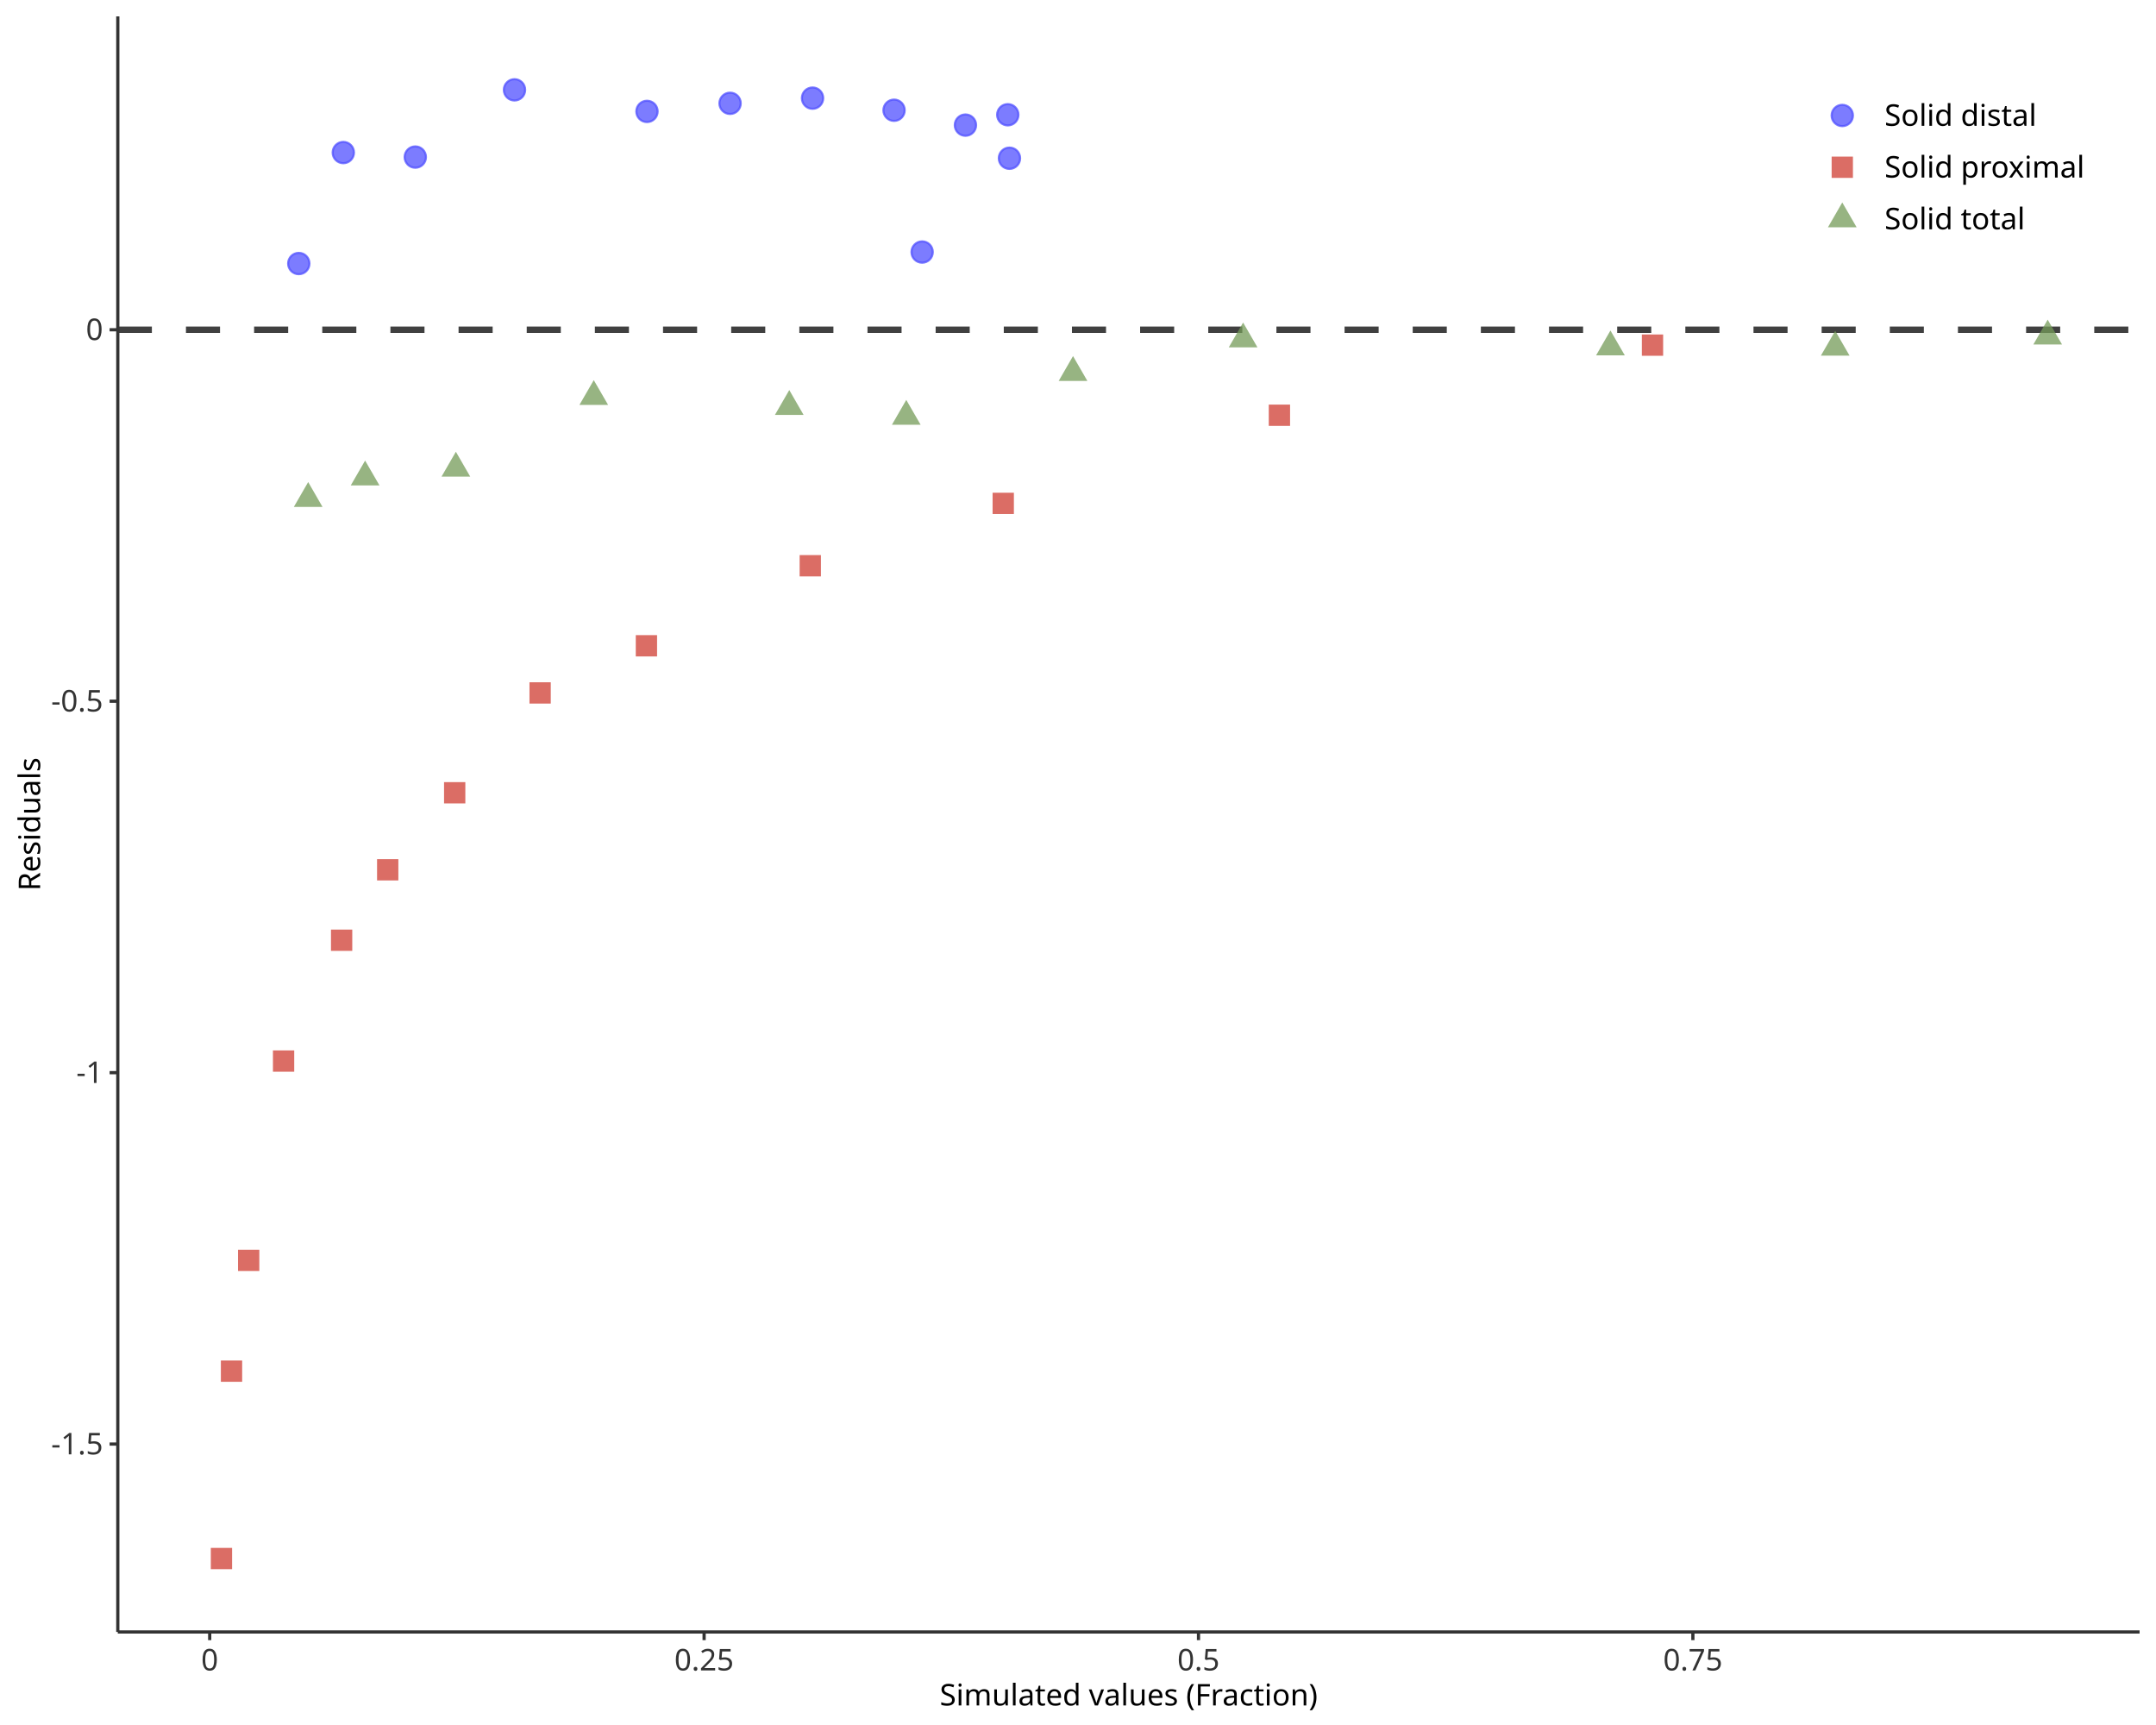
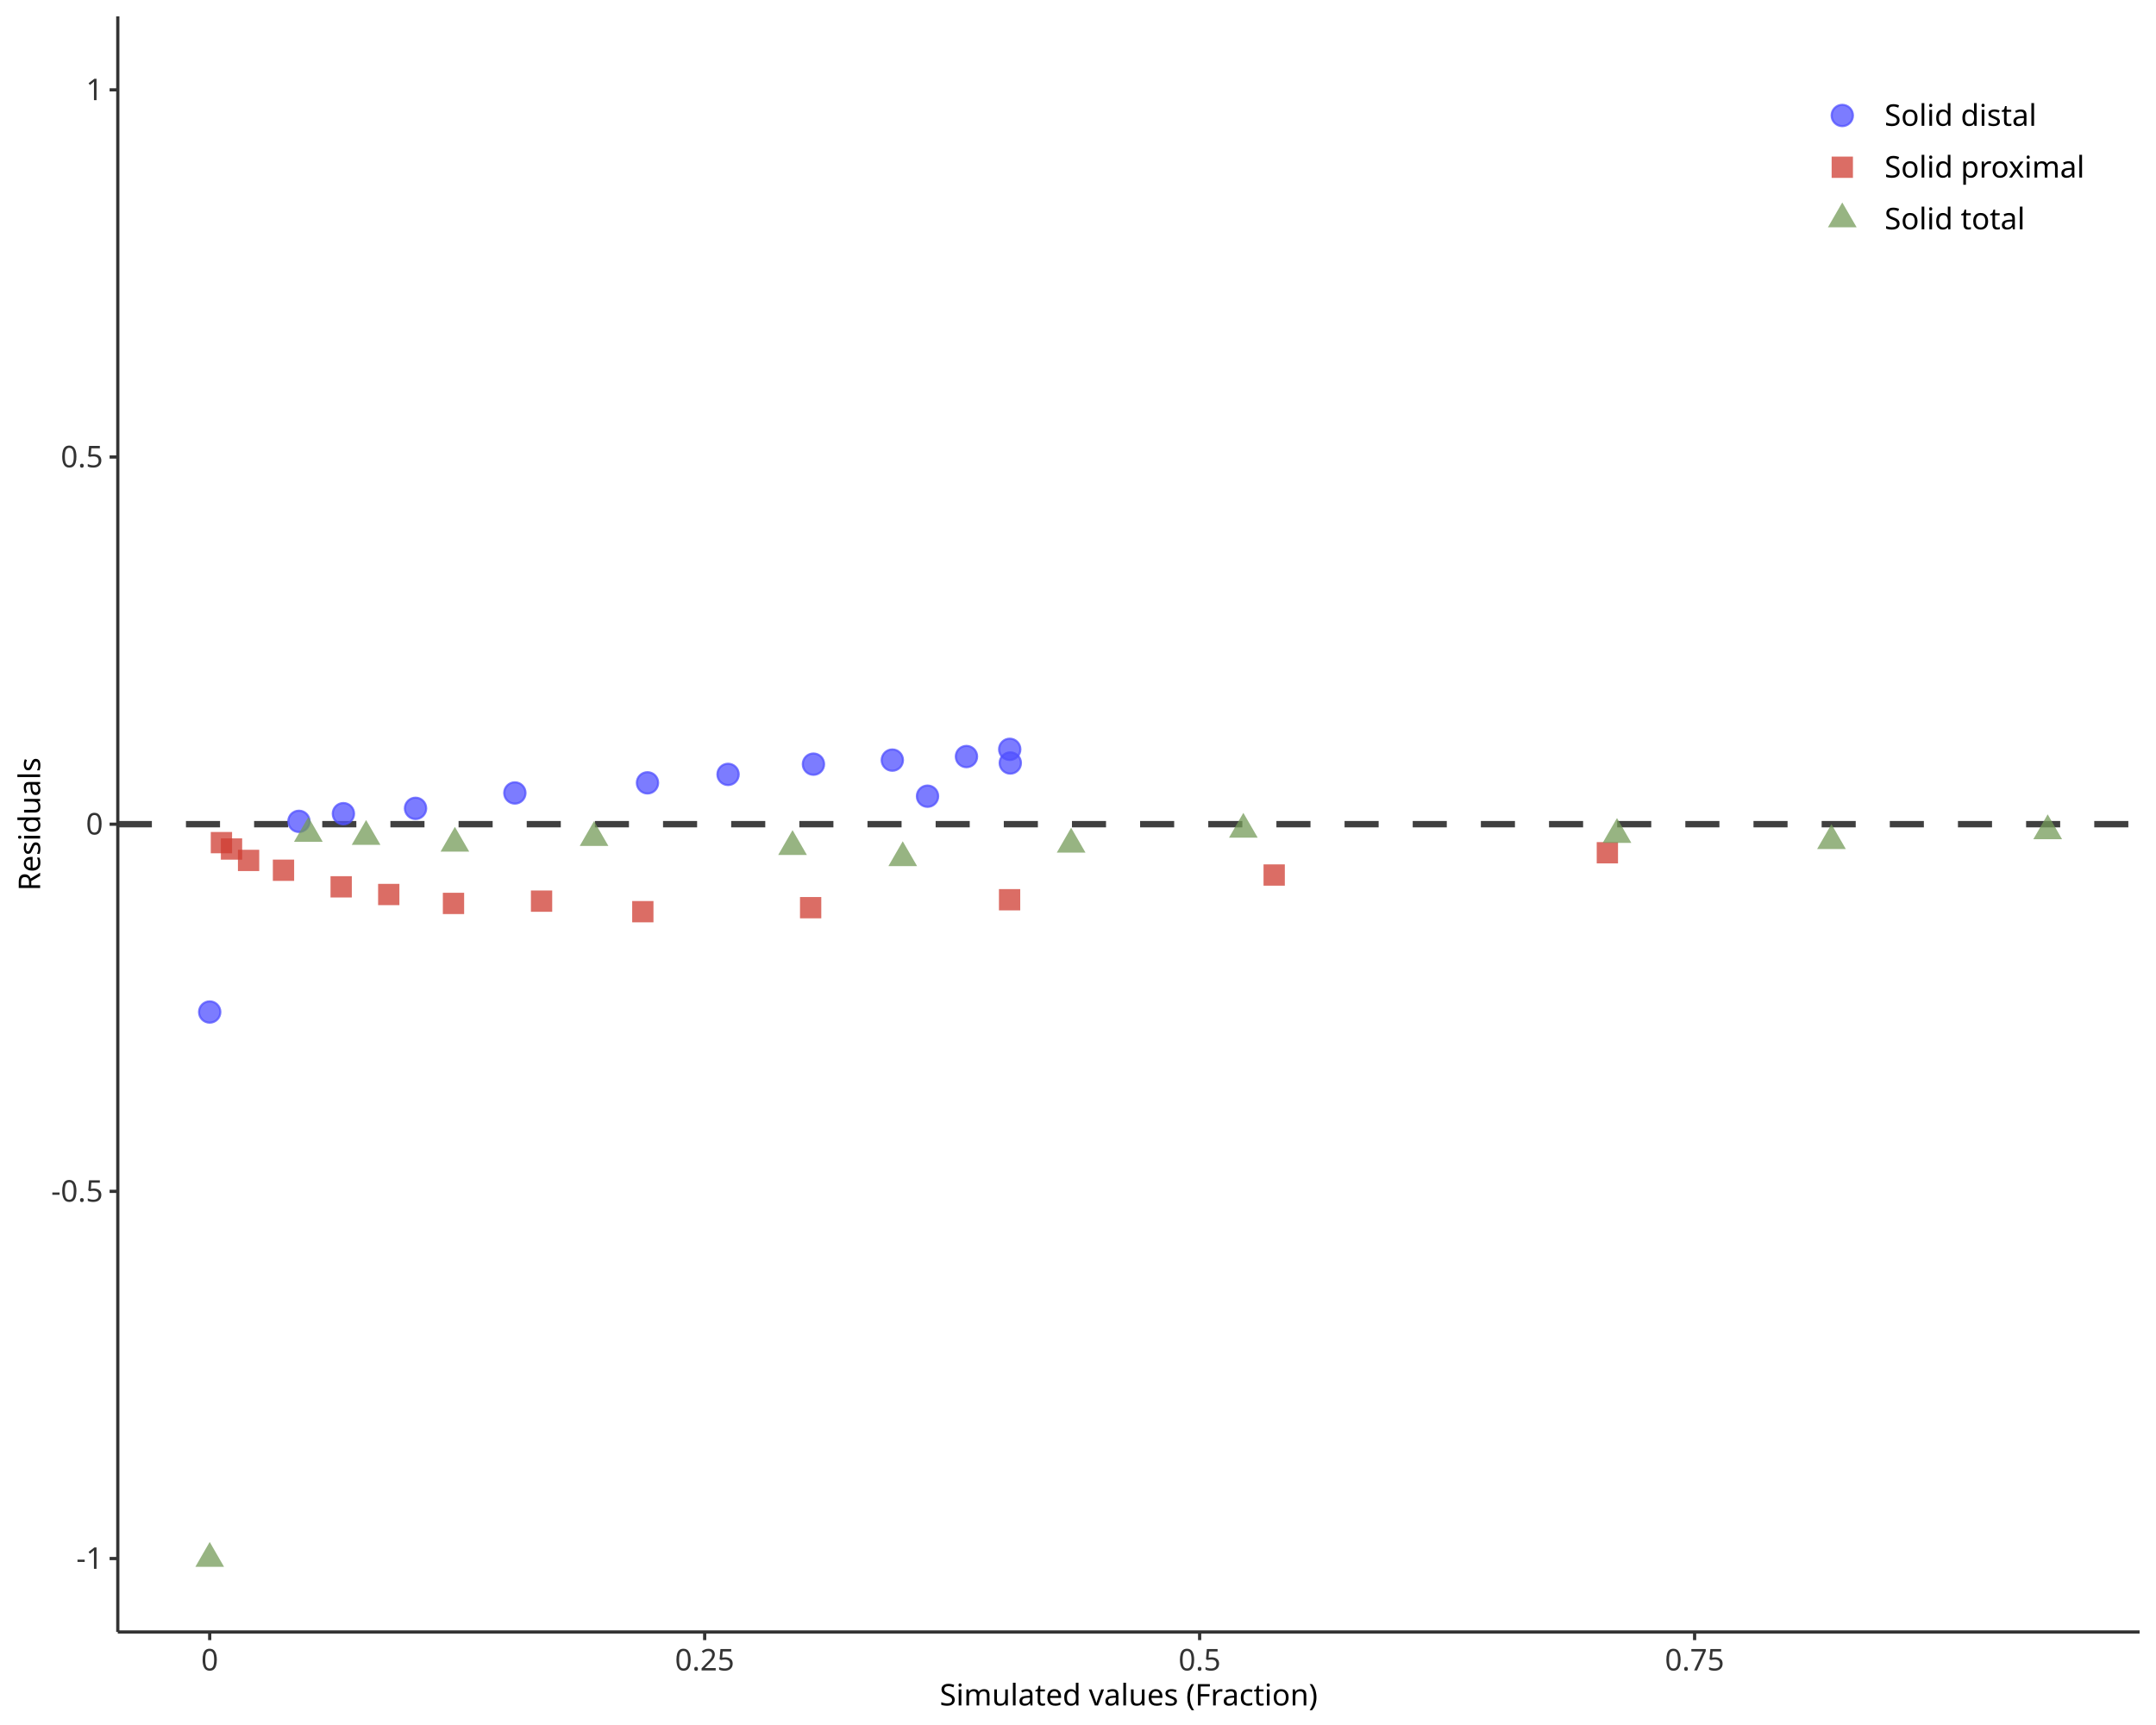
<svg xmlns="http://www.w3.org/2000/svg" class="svglite" data-engine-version="2.0" width="720.00pt" height="576.00pt" viewBox="0 0 720.00 576.00">
  <defs>
    <style type="text/css">
    .svglite line, .svglite polyline, .svglite polygon, .svglite path, .svglite rect, .svglite circle {
      fill: none;
      stroke: #000000;
      stroke-linecap: round;
      stroke-linejoin: round;
      stroke-miterlimit: 10.00;
    }
  </style>
  </defs>
  <rect width="100%" height="100%" style="stroke: none; fill: #FFFFFF;" />
  <defs>
    <clipPath id="cpMC4wMHw3MjAuMDB8MC4wMHw1NzYuMDA=">
      <rect x="0.00" y="0.00" width="720.00" height="576.00" />
    </clipPath>
  </defs>
  <g clip-path="url(#cpMC4wMHw3MjAuMDB8MC4wMHw1NzYuMDA=)">
    <rect x="0.00" y="0.00" width="720.00" height="576.00" style="stroke-width: 1.07; stroke: none; fill: #FFFFFF;" />
  </g>
  <defs>
    <clipPath id="cpMzkuMzR8NzE0LjUyfDUuNDh8NTQ0Ljkz">
      <rect x="39.34" y="5.48" width="675.18" height="539.45" />
    </clipPath>
  </defs>
  <g clip-path="url(#cpMzkuMzR8NzE0LjUyfDUuNDh8NTQ0Ljkz)">
    <rect x="39.34" y="5.48" width="675.18" height="539.45" style="stroke-width: 1.07; stroke: none; fill: #FFFFFF;" />
  </g>
  <g clip-path="url(#cpMC4wMHw3MjAuMDB8MC4wMHw1NzYuMDA=)">
</g>
  <g clip-path="url(#cpMzkuMzR8NzE0LjUyfDUuNDh8NTQ0Ljkz)">
</g>
  <g clip-path="url(#cpMC4wMHw3MjAuMDB8MC4wMHw1NzYuMDA=)">
</g>
  <g clip-path="url(#cpMzkuMzR8NzE0LjUyfDUuNDh8NTQ0Ljkz)">
</g>
  <g clip-path="url(#cpMC4wMHw3MjAuMDB8MC4wMHw1NzYuMDA=)">
</g>
  <g clip-path="url(#cpMzkuMzR8NzE0LjUyfDUuNDh8NTQ0Ljkz)">
</g>
  <g clip-path="url(#cpMC4wMHw3MjAuMDB8MC4wMHw1NzYuMDA=)">
</g>
  <g clip-path="url(#cpMzkuMzR8NzE0LjUyfDUuNDh8NTQ0Ljkz)">
</g>
  <g clip-path="url(#cpMC4wMHw3MjAuMDB8MC4wMHw1NzYuMDA=)">
</g>
  <g clip-path="url(#cpMzkuMzR8NzE0LjUyfDUuNDh8NTQ0Ljkz)">
</g>
  <g clip-path="url(#cpMC4wMHw3MjAuMDB8MC4wMHw1NzYuMDA=)">
</g>
  <g clip-path="url(#cpMzkuMzR8NzE0LjUyfDUuNDh8NTQ0Ljkz)">
</g>
  <g clip-path="url(#cpMC4wMHw3MjAuMDB8MC4wMHw1NzYuMDA=)">
</g>
  <g clip-path="url(#cpMzkuMzR8NzE0LjUyfDUuNDh8NTQ0Ljkz)">
</g>
  <g clip-path="url(#cpMC4wMHw3MjAuMDB8MC4wMHw1NzYuMDA=)">
</g>
  <g clip-path="url(#cpMzkuMzR8NzE0LjUyfDUuNDh8NTQ0Ljkz)">
</g>
  <g clip-path="url(#cpMC4wMHw3MjAuMDB8MC4wMHw1NzYuMDA=)">
</g>
  <g clip-path="url(#cpMzkuMzR8NzE0LjUyfDUuNDh8NTQ0Ljkz)">
</g>
  <g clip-path="url(#cpMC4wMHw3MjAuMDB8MC4wMHw1NzYuMDA=)">
</g>
  <g clip-path="url(#cpMzkuMzR8NzE0LjUyfDUuNDh8NTQ0Ljkz)">
</g>
  <g clip-path="url(#cpMC4wMHw3MjAuMDB8MC4wMHw1NzYuMDA=)">
</g>
  <g clip-path="url(#cpMzkuMzR8NzE0LjUyfDUuNDh8NTQ0Ljkz)">
</g>
  <g clip-path="url(#cpMC4wMHw3MjAuMDB8MC4wMHw1NzYuMDA=)">
</g>
  <g clip-path="url(#cpMzkuMzR8NzE0LjUyfDUuNDh8NTQ0Ljkz)">
</g>
  <g clip-path="url(#cpMC4wMHw3MjAuMDB8MC4wMHw1NzYuMDA=)">
</g>
  <g clip-path="url(#cpMzkuMzR8NzE0LjUyfDUuNDh8NTQ0Ljkz)">
</g>
  <g clip-path="url(#cpMC4wMHw3MjAuMDB8MC4wMHw1NzYuMDA=)">
</g>
  <g clip-path="url(#cpMzkuMzR8NzE0LjUyfDUuNDh8NTQ0Ljkz)">
</g>
  <g clip-path="url(#cpMC4wMHw3MjAuMDB8MC4wMHw1NzYuMDA=)">
</g>
  <g clip-path="url(#cpMzkuMzR8NzE0LjUyfDUuNDh8NTQ0Ljkz)">
</g>
  <g clip-path="url(#cpMC4wMHw3MjAuMDB8MC4wMHw1NzYuMDA=)">
</g>
  <g clip-path="url(#cpMzkuMzR8NzE0LjUyfDUuNDh8NTQ0Ljkz)">
-     <line x1="39.34" y1="110.11" x2="714.52" y2="110.11" style="stroke-width: 2.13; stroke: #000000; stroke-opacity: 0.75; stroke-dasharray: 11.38,11.38; stroke-linecap: butt;" />
-     <circle cx="307.95" cy="84.16" r="3.56" style="stroke-width: 0.71; stroke: #5050FF; stroke-opacity: 0.75; fill: #5050FF; fill-opacity: 0.75;" />
-     <circle cx="337.11" cy="52.84" r="3.56" style="stroke-width: 0.71; stroke: #5050FF; stroke-opacity: 0.75; fill: #5050FF; fill-opacity: 0.75;" />
-     <circle cx="336.55" cy="38.32" r="3.56" style="stroke-width: 0.71; stroke: #5050FF; stroke-opacity: 0.75; fill: #5050FF; fill-opacity: 0.75;" />
-     <circle cx="322.41" cy="41.78" r="3.56" style="stroke-width: 0.71; stroke: #5050FF; stroke-opacity: 0.75; fill: #5050FF; fill-opacity: 0.75;" />
-     <circle cx="298.57" cy="36.81" r="3.56" style="stroke-width: 0.71; stroke: #5050FF; stroke-opacity: 0.75; fill: #5050FF; fill-opacity: 0.75;" />
-     <circle cx="271.35" cy="32.77" r="3.56" style="stroke-width: 0.71; stroke: #5050FF; stroke-opacity: 0.75; fill: #5050FF; fill-opacity: 0.75;" />
-     <circle cx="243.81" cy="34.50" r="3.56" style="stroke-width: 0.71; stroke: #5050FF; stroke-opacity: 0.75; fill: #5050FF; fill-opacity: 0.75;" />
-     <circle cx="216.06" cy="37.20" r="3.56" style="stroke-width: 0.71; stroke: #5050FF; stroke-opacity: 0.75; fill: #5050FF; fill-opacity: 0.75;" />
-     <circle cx="171.82" cy="30.00" r="3.56" style="stroke-width: 0.71; stroke: #5050FF; stroke-opacity: 0.75; fill: #5050FF; fill-opacity: 0.75;" />
-     <circle cx="138.69" cy="52.45" r="3.56" style="stroke-width: 0.71; stroke: #5050FF; stroke-opacity: 0.75; fill: #5050FF; fill-opacity: 0.75;" />
-     <circle cx="114.65" cy="50.94" r="3.56" style="stroke-width: 0.71; stroke: #5050FF; stroke-opacity: 0.75; fill: #5050FF; fill-opacity: 0.75;" />
-     <circle cx="99.78" cy="88.00" r="3.56" style="stroke-width: 0.71; stroke: #5050FF; stroke-opacity: 0.75; fill: #5050FF; fill-opacity: 0.75;" />
-     <polygon points="548.30,118.80 555.41,118.80 555.41,111.69 548.30,111.69 " style="stroke-width: 0.71; stroke: none; fill: #CE3D32; fill-opacity: 0.75;" />
-     <polygon points="423.71,142.21 430.82,142.21 430.82,135.10 423.71,135.10 " style="stroke-width: 0.71; stroke: none; fill: #CE3D32; fill-opacity: 0.75;" />
-     <polygon points="331.48,171.64 338.59,171.64 338.59,164.53 331.48,164.53 " style="stroke-width: 0.71; stroke: none; fill: #CE3D32; fill-opacity: 0.75;" />
-     <polygon points="267.04,192.47 274.15,192.47 274.15,185.35 267.04,185.35 " style="stroke-width: 0.71; stroke: none; fill: #CE3D32; fill-opacity: 0.75;" />
-     <polygon points="212.32,219.19 219.43,219.19 219.43,212.08 212.32,212.08 " style="stroke-width: 0.71; stroke: none; fill: #CE3D32; fill-opacity: 0.75;" />
-     <polygon points="176.82,234.93 183.93,234.93 183.93,227.82 176.82,227.82 " style="stroke-width: 0.71; stroke: none; fill: #CE3D32; fill-opacity: 0.75;" />
-     <polygon points="148.29,268.27 155.40,268.27 155.40,261.16 148.29,261.16 " style="stroke-width: 0.71; stroke: none; fill: #CE3D32; fill-opacity: 0.75;" />
-     <polygon points="125.92,293.99 133.03,293.99 133.03,286.88 125.92,286.88 " style="stroke-width: 0.71; stroke: none; fill: #CE3D32; fill-opacity: 0.75;" />
-     <polygon points="110.53,317.51 117.64,317.51 117.64,310.40 110.53,310.40 " style="stroke-width: 0.71; stroke: none; fill: #CE3D32; fill-opacity: 0.75;" />
-     <polygon points="91.15,357.86 98.26,357.86 98.26,350.75 91.15,350.75 " style="stroke-width: 0.71; stroke: none; fill: #CE3D32; fill-opacity: 0.75;" />
-     <polygon points="79.49,424.41 86.60,424.41 86.60,417.30 79.49,417.30 " style="stroke-width: 0.71; stroke: none; fill: #CE3D32; fill-opacity: 0.75;" />
-     <polygon points="73.76,461.40 80.87,461.40 80.87,454.29 73.76,454.29 " style="stroke-width: 0.71; stroke: none; fill: #CE3D32; fill-opacity: 0.75;" />
-     <polygon points="70.40,523.97 77.51,523.97 77.51,516.86 70.40,516.86 " style="stroke-width: 0.71; stroke: none; fill: #CE3D32; fill-opacity: 0.75;" />
-     <polygon points="683.83,106.73 688.62,115.03 679.04,115.03 " style="stroke-width: 0.71; stroke: none; fill: #749B58; fill-opacity: 0.75;" />
-     <polygon points="612.88,110.46 617.66,118.75 608.09,118.75 " style="stroke-width: 0.71; stroke: none; fill: #749B58; fill-opacity: 0.75;" />
-     <polygon points="537.81,110.36 542.60,118.65 533.02,118.65 " style="stroke-width: 0.71; stroke: none; fill: #749B58; fill-opacity: 0.75;" />
-     <polygon points="415.14,107.70 419.93,115.99 410.35,115.99 " style="stroke-width: 0.71; stroke: none; fill: #749B58; fill-opacity: 0.75;" />
-     <polygon points="358.34,118.90 363.13,127.20 353.55,127.20 " style="stroke-width: 0.71; stroke: none; fill: #749B58; fill-opacity: 0.75;" />
-     <polygon points="302.65,133.53 307.44,141.83 297.86,141.83 " style="stroke-width: 0.71; stroke: none; fill: #749B58; fill-opacity: 0.75;" />
-     <polygon points="263.58,130.24 268.36,138.54 258.79,138.54 " style="stroke-width: 0.71; stroke: none; fill: #749B58; fill-opacity: 0.75;" />
-     <polygon points="198.29,126.92 203.08,135.21 193.50,135.21 " style="stroke-width: 0.71; stroke: none; fill: #749B58; fill-opacity: 0.75;" />
-     <polygon points="152.24,150.84 157.03,159.14 147.45,159.14 " style="stroke-width: 0.71; stroke: none; fill: #749B58; fill-opacity: 0.75;" />
-     <polygon points="121.93,153.79 126.72,162.08 117.14,162.08 " style="stroke-width: 0.71; stroke: none; fill: #749B58; fill-opacity: 0.75;" />
-     <polygon points="102.92,160.96 107.70,169.26 98.13,169.26 " style="stroke-width: 0.71; stroke: none; fill: #749B58; fill-opacity: 0.75;" />
+     <line x1="39.34" y1="275.21" x2="714.52" y2="275.21" style="stroke-width: 2.13; stroke: #000000; stroke-opacity: 0.75; stroke-dasharray: 11.38,11.38; stroke-linecap: butt;" />
+     <circle cx="70.03" cy="337.93" r="3.56" style="stroke-width: 0.71; stroke: #5050FF; stroke-opacity: 0.75; fill: #5050FF; fill-opacity: 0.75;" />
+     <circle cx="309.75" cy="265.86" r="3.56" style="stroke-width: 0.71; stroke: #5050FF; stroke-opacity: 0.75; fill: #5050FF; fill-opacity: 0.75;" />
+     <circle cx="337.39" cy="254.77" r="3.56" style="stroke-width: 0.71; stroke: #5050FF; stroke-opacity: 0.75; fill: #5050FF; fill-opacity: 0.75;" />
+     <circle cx="337.20" cy="250.21" r="3.56" style="stroke-width: 0.71; stroke: #5050FF; stroke-opacity: 0.75; fill: #5050FF; fill-opacity: 0.75;" />
+     <circle cx="322.75" cy="252.62" r="3.56" style="stroke-width: 0.71; stroke: #5050FF; stroke-opacity: 0.75; fill: #5050FF; fill-opacity: 0.75;" />
+     <circle cx="297.99" cy="253.81" r="3.56" style="stroke-width: 0.71; stroke: #5050FF; stroke-opacity: 0.75; fill: #5050FF; fill-opacity: 0.75;" />
+     <circle cx="271.65" cy="255.16" r="3.56" style="stroke-width: 0.71; stroke: #5050FF; stroke-opacity: 0.75; fill: #5050FF; fill-opacity: 0.75;" />
+     <circle cx="243.14" cy="258.58" r="3.56" style="stroke-width: 0.71; stroke: #5050FF; stroke-opacity: 0.75; fill: #5050FF; fill-opacity: 0.75;" />
+     <circle cx="216.23" cy="261.40" r="3.56" style="stroke-width: 0.71; stroke: #5050FF; stroke-opacity: 0.75; fill: #5050FF; fill-opacity: 0.75;" />
+     <circle cx="171.94" cy="264.78" r="3.56" style="stroke-width: 0.71; stroke: #5050FF; stroke-opacity: 0.75; fill: #5050FF; fill-opacity: 0.75;" />
+     <circle cx="138.77" cy="269.92" r="3.56" style="stroke-width: 0.71; stroke: #5050FF; stroke-opacity: 0.75; fill: #5050FF; fill-opacity: 0.75;" />
+     <circle cx="114.68" cy="271.70" r="3.56" style="stroke-width: 0.71; stroke: #5050FF; stroke-opacity: 0.75; fill: #5050FF; fill-opacity: 0.75;" />
+     <circle cx="99.83" cy="274.26" r="3.56" style="stroke-width: 0.71; stroke: #5050FF; stroke-opacity: 0.75; fill: #5050FF; fill-opacity: 0.75;" />
+     <polygon points="533.23,288.30 540.34,288.30 540.34,281.19 533.23,281.19 " style="stroke-width: 0.71; stroke: none; fill: #CE3D32; fill-opacity: 0.75;" />
+     <polygon points="421.96,295.74 429.07,295.74 429.07,288.63 421.96,288.63 " style="stroke-width: 0.71; stroke: none; fill: #CE3D32; fill-opacity: 0.75;" />
+     <polygon points="333.60,303.99 340.71,303.99 340.71,296.88 333.60,296.88 " style="stroke-width: 0.71; stroke: none; fill: #CE3D32; fill-opacity: 0.75;" />
+     <polygon points="267.16,306.64 274.27,306.64 274.27,299.53 267.16,299.53 " style="stroke-width: 0.71; stroke: none; fill: #CE3D32; fill-opacity: 0.75;" />
+     <polygon points="211.12,307.98 218.23,307.98 218.23,300.87 211.12,300.87 " style="stroke-width: 0.71; stroke: none; fill: #CE3D32; fill-opacity: 0.75;" />
+     <polygon points="177.30,304.46 184.41,304.46 184.41,297.35 177.30,297.35 " style="stroke-width: 0.71; stroke: none; fill: #CE3D32; fill-opacity: 0.75;" />
+     <polygon points="147.89,305.22 155.00,305.22 155.00,298.11 147.89,298.11 " style="stroke-width: 0.71; stroke: none; fill: #CE3D32; fill-opacity: 0.75;" />
+     <polygon points="126.27,302.24 133.38,302.24 133.38,295.13 126.27,295.13 " style="stroke-width: 0.71; stroke: none; fill: #CE3D32; fill-opacity: 0.75;" />
+     <polygon points="110.38,299.68 117.49,299.68 117.49,292.57 110.38,292.57 " style="stroke-width: 0.71; stroke: none; fill: #CE3D32; fill-opacity: 0.75;" />
+     <polygon points="91.12,294.14 98.23,294.14 98.23,287.03 91.12,287.03 " style="stroke-width: 0.71; stroke: none; fill: #CE3D32; fill-opacity: 0.75;" />
+     <polygon points="79.46,290.86 86.57,290.86 86.57,283.75 79.46,283.75 " style="stroke-width: 0.71; stroke: none; fill: #CE3D32; fill-opacity: 0.75;" />
+     <polygon points="73.76,287.05 80.87,287.05 80.87,279.94 73.76,279.94 " style="stroke-width: 0.71; stroke: none; fill: #CE3D32; fill-opacity: 0.75;" />
+     <polygon points="70.39,284.92 77.50,284.92 77.50,277.81 70.39,277.81 " style="stroke-width: 0.71; stroke: none; fill: #CE3D32; fill-opacity: 0.75;" />
+     <polygon points="70.03,514.88 74.82,523.18 65.24,523.18 " style="stroke-width: 0.71; stroke: none; fill: #749B58; fill-opacity: 0.75;" />
+     <polygon points="683.83,271.92 688.62,280.22 679.04,280.22 " style="stroke-width: 0.71; stroke: none; fill: #749B58; fill-opacity: 0.75;" />
+     <polygon points="611.62,275.21 616.41,283.50 606.83,283.50 " style="stroke-width: 0.71; stroke: none; fill: #749B58; fill-opacity: 0.75;" />
+     <polygon points="540.00,273.16 544.79,281.45 535.21,281.45 " style="stroke-width: 0.71; stroke: none; fill: #749B58; fill-opacity: 0.75;" />
+     <polygon points="415.22,271.42 420.01,279.71 410.43,279.71 " style="stroke-width: 0.71; stroke: none; fill: #749B58; fill-opacity: 0.75;" />
+     <polygon points="357.71,276.40 362.50,284.69 352.92,284.69 " style="stroke-width: 0.71; stroke: none; fill: #749B58; fill-opacity: 0.75;" />
+     <polygon points="301.47,280.91 306.26,289.20 296.69,289.20 " style="stroke-width: 0.71; stroke: none; fill: #749B58; fill-opacity: 0.75;" />
+     <polygon points="264.67,277.18 269.46,285.48 259.88,285.48 " style="stroke-width: 0.71; stroke: none; fill: #749B58; fill-opacity: 0.75;" />
+     <polygon points="198.38,274.18 203.17,282.48 193.60,282.48 " style="stroke-width: 0.71; stroke: none; fill: #749B58; fill-opacity: 0.75;" />
+     <polygon points="151.91,276.09 156.70,284.38 147.12,284.38 " style="stroke-width: 0.71; stroke: none; fill: #749B58; fill-opacity: 0.75;" />
+     <polygon points="122.26,273.81 127.05,282.10 117.47,282.10 " style="stroke-width: 0.71; stroke: none; fill: #749B58; fill-opacity: 0.75;" />
+     <polygon points="102.98,272.78 107.77,281.08 98.19,281.08 " style="stroke-width: 0.71; stroke: none; fill: #749B58; fill-opacity: 0.75;" />
  </g>
  <g clip-path="url(#cpMC4wMHw3MjAuMDB8MC4wMHw1NzYuMDA=)">
    <polyline points="39.34,544.93 39.34,5.48 " style="stroke-width: 1.07; stroke: #333333; stroke-linecap: butt;" />
-     <text x="34.41" y="485.63" text-anchor="end" style="font-size: 10.00px; fill: #333333; font-family: sans;" textLength="17.23px" lengthAdjust="spacingAndGlyphs">-1.5</text>
-     <text x="34.41" y="361.61" text-anchor="end" style="font-size: 10.00px; fill: #333333; font-family: sans;" textLength="8.89px" lengthAdjust="spacingAndGlyphs">-1</text>
-     <text x="34.41" y="237.58" text-anchor="end" style="font-size: 10.00px; fill: #333333; font-family: sans;" textLength="17.23px" lengthAdjust="spacingAndGlyphs">-0.5</text>
-     <text x="34.41" y="113.55" text-anchor="end" style="font-size: 10.00px; fill: #333333; font-family: sans;" textLength="5.56px" lengthAdjust="spacingAndGlyphs">0</text>
-     <polyline points="36.60,482.19 39.34,482.19 " style="stroke-width: 1.07; stroke: #333333; stroke-linecap: butt;" />
-     <polyline points="36.60,358.17 39.34,358.17 " style="stroke-width: 1.07; stroke: #333333; stroke-linecap: butt;" />
-     <polyline points="36.60,234.14 39.34,234.14 " style="stroke-width: 1.07; stroke: #333333; stroke-linecap: butt;" />
-     <polyline points="36.60,110.11 39.34,110.11 " style="stroke-width: 1.07; stroke: #333333; stroke-linecap: butt;" />
+     <text x="34.41" y="523.85" text-anchor="end" style="font-size: 10.00px; fill: #333333; font-family: sans;" textLength="8.89px" lengthAdjust="spacingAndGlyphs">-1</text>
+     <text x="34.41" y="401.25" text-anchor="end" style="font-size: 10.00px; fill: #333333; font-family: sans;" textLength="17.23px" lengthAdjust="spacingAndGlyphs">-0.5</text>
+     <text x="34.41" y="278.65" text-anchor="end" style="font-size: 10.00px; fill: #333333; font-family: sans;" textLength="5.56px" lengthAdjust="spacingAndGlyphs">0</text>
+     <text x="34.41" y="156.04" text-anchor="end" style="font-size: 10.00px; fill: #333333; font-family: sans;" textLength="13.90px" lengthAdjust="spacingAndGlyphs">0.5</text>
+     <text x="34.41" y="33.44" text-anchor="end" style="font-size: 10.00px; fill: #333333; font-family: sans;" textLength="5.56px" lengthAdjust="spacingAndGlyphs">1</text>
+     <polyline points="36.60,520.41 39.34,520.41 " style="stroke-width: 1.07; stroke: #333333; stroke-linecap: butt;" />
+     <polyline points="36.60,397.81 39.34,397.81 " style="stroke-width: 1.07; stroke: #333333; stroke-linecap: butt;" />
+     <polyline points="36.60,275.21 39.34,275.21 " style="stroke-width: 1.07; stroke: #333333; stroke-linecap: butt;" />
+     <polyline points="36.60,152.60 39.34,152.60 " style="stroke-width: 1.07; stroke: #333333; stroke-linecap: butt;" />
+     <polyline points="36.60,30.00 39.34,30.00 " style="stroke-width: 1.07; stroke: #333333; stroke-linecap: butt;" />
    <polyline points="39.34,544.93 714.52,544.93 " style="stroke-width: 1.07; stroke: #333333; stroke-linecap: butt;" />
    <polyline points="70.03,547.67 70.03,544.93 " style="stroke-width: 1.07; stroke: #333333; stroke-linecap: butt;" />
-     <polyline points="235.14,547.67 235.14,544.93 " style="stroke-width: 1.07; stroke: #333333; stroke-linecap: butt;" />
-     <polyline points="400.24,547.67 400.24,544.93 " style="stroke-width: 1.07; stroke: #333333; stroke-linecap: butt;" />
-     <polyline points="565.34,547.67 565.34,544.93 " style="stroke-width: 1.07; stroke: #333333; stroke-linecap: butt;" />
+     <polyline points="235.33,547.67 235.33,544.93 " style="stroke-width: 1.07; stroke: #333333; stroke-linecap: butt;" />
+     <polyline points="400.62,547.67 400.62,544.93 " style="stroke-width: 1.07; stroke: #333333; stroke-linecap: butt;" />
+     <polyline points="565.92,547.67 565.92,544.93 " style="stroke-width: 1.07; stroke: #333333; stroke-linecap: butt;" />
    <text x="70.03" y="557.78" text-anchor="middle" style="font-size: 10.00px; fill: #333333; font-family: sans;" textLength="5.56px" lengthAdjust="spacingAndGlyphs">0</text>
-     <text x="235.14" y="557.78" text-anchor="middle" style="font-size: 10.00px; fill: #333333; font-family: sans;" textLength="19.46px" lengthAdjust="spacingAndGlyphs">0.25</text>
-     <text x="400.24" y="557.78" text-anchor="middle" style="font-size: 10.00px; fill: #333333; font-family: sans;" textLength="13.90px" lengthAdjust="spacingAndGlyphs">0.5</text>
-     <text x="565.34" y="557.78" text-anchor="middle" style="font-size: 10.00px; fill: #333333; font-family: sans;" textLength="19.46px" lengthAdjust="spacingAndGlyphs">0.75</text>
+     <text x="235.33" y="557.78" text-anchor="middle" style="font-size: 10.00px; fill: #333333; font-family: sans;" textLength="19.46px" lengthAdjust="spacingAndGlyphs">0.25</text>
+     <text x="400.62" y="557.78" text-anchor="middle" style="font-size: 10.00px; fill: #333333; font-family: sans;" textLength="13.90px" lengthAdjust="spacingAndGlyphs">0.5</text>
+     <text x="565.92" y="557.78" text-anchor="middle" style="font-size: 10.00px; fill: #333333; font-family: sans;" textLength="19.46px" lengthAdjust="spacingAndGlyphs">0.75</text>
    <text x="376.93" y="569.48" text-anchor="middle" style="font-size: 10.00px; font-family: sans;" textLength="121.73px" lengthAdjust="spacingAndGlyphs">Simulated values (Fraction)</text>
    <text transform="translate(13.40,275.21) rotate(-90)" text-anchor="middle" style="font-size: 10.00px; font-family: sans;" textLength="43.92px" lengthAdjust="spacingAndGlyphs">Residuals</text>
    <rect x="601.11" y="18.97" width="96.53" height="68.28" style="stroke-width: 1.07; stroke: none; fill: #FFFFFF;" />
    <rect x="606.59" y="29.92" width="17.28" height="17.28" style="stroke-width: 1.07; stroke: none; fill: #FFFFFF;" />
    <circle cx="615.23" cy="38.56" r="3.56" style="stroke-width: 0.71; stroke: #5050FF; stroke-opacity: 0.75; fill: #5050FF; fill-opacity: 0.75;" />
    <rect x="606.59" y="47.20" width="17.28" height="17.28" style="stroke-width: 1.07; stroke: none; fill: #FFFFFF;" />
    <polygon points="611.68,59.40 618.79,59.40 618.79,52.29 611.68,52.29 " style="stroke-width: 0.71; stroke: none; fill: #CE3D32; fill-opacity: 0.75;" />
    <rect x="606.59" y="64.48" width="17.28" height="17.28" style="stroke-width: 1.07; stroke: none; fill: #FFFFFF;" />
    <polygon points="615.23,67.60 620.02,75.89 610.45,75.89 " style="stroke-width: 0.71; stroke: none; fill: #749B58; fill-opacity: 0.75;" />
    <text x="629.35" y="42.01" style="font-size: 10.00px; font-family: sans;" textLength="48.36px" lengthAdjust="spacingAndGlyphs">Solid distal</text>
    <text x="629.35" y="59.29" style="font-size: 10.00px; font-family: sans;" textLength="62.81px" lengthAdjust="spacingAndGlyphs">Solid proximal</text>
    <text x="629.35" y="76.57" style="font-size: 10.00px; font-family: sans;" textLength="43.91px" lengthAdjust="spacingAndGlyphs">Solid total</text>
  </g>
</svg>
